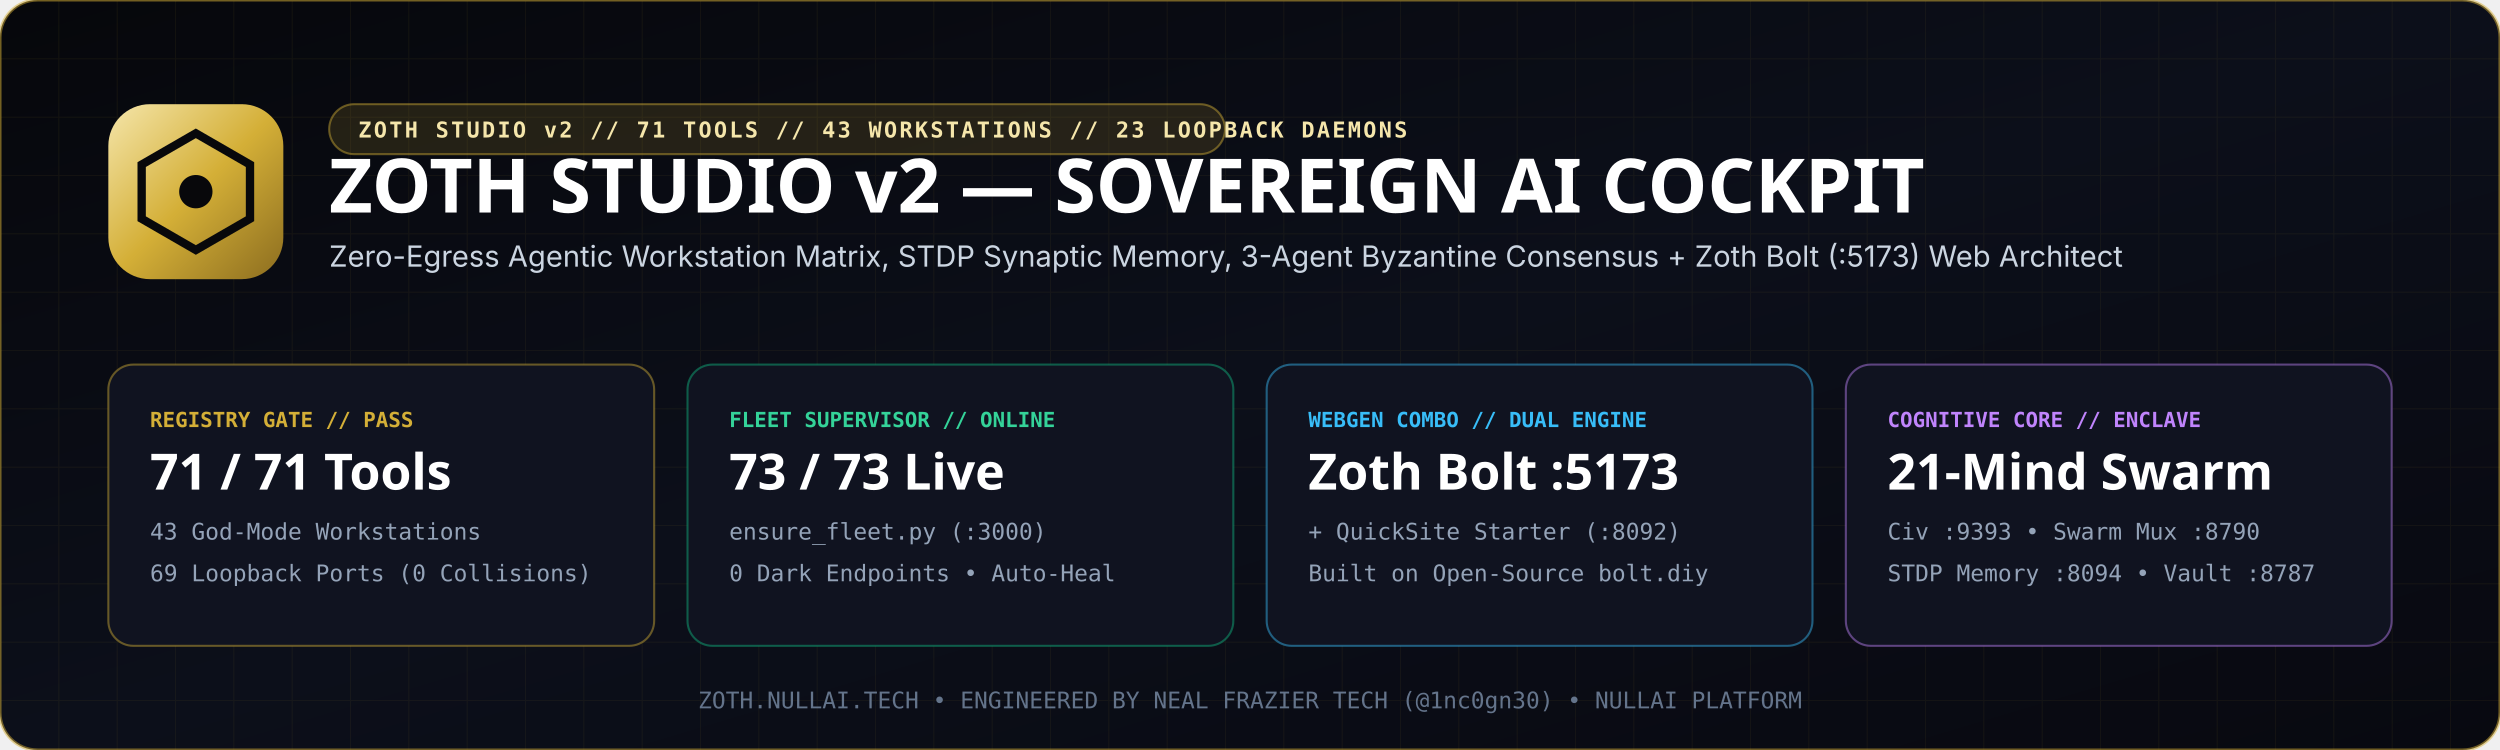
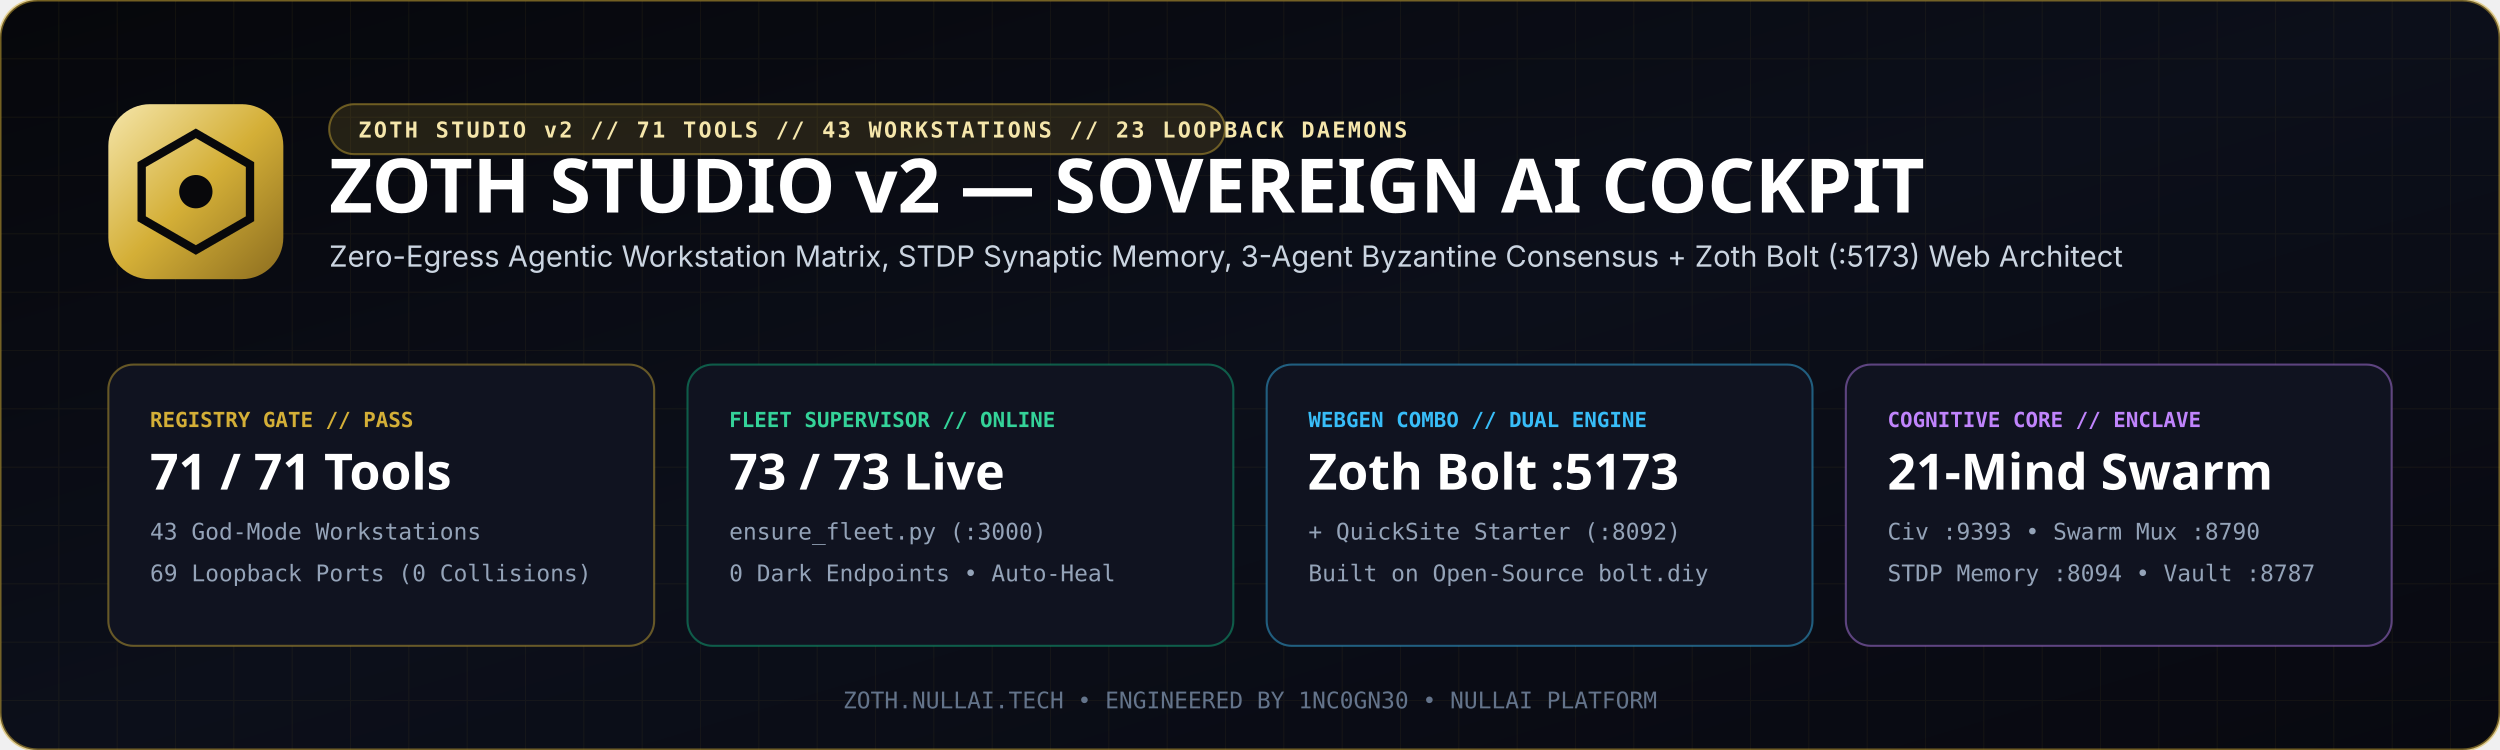
<svg xmlns="http://www.w3.org/2000/svg" viewBox="0 0 1200 360" width="100%" height="100%">
  <defs>
    <linearGradient id="stBg" x1="0%" y1="0%" x2="100%" y2="100%">
      <stop offset="0%" stop-color="#06070B" />
      <stop offset="50%" stop-color="#0C0F1A" />
      <stop offset="100%" stop-color="#080910" />
    </linearGradient>
    <linearGradient id="stGold" x1="0%" y1="0%" x2="100%" y2="100%">
      <stop offset="0%" stop-color="#F5E6AB" />
      <stop offset="50%" stop-color="#D4AF37" />
      <stop offset="100%" stop-color="#8C6D1F" />
    </linearGradient>
    <pattern id="stGrid" width="28" height="28" patternUnits="userSpaceOnUse">
      <path d="M 28 0 L 0 0 0 28" fill="none" stroke="rgba(212,175,55,0.06)" stroke-width="1" />
    </pattern>
  </defs>
  <rect width="1200" height="360" rx="18" fill="url(#stBg)" stroke="#D4AF37" stroke-opacity="0.5" stroke-width="1.5" />
  <rect width="1200" height="360" rx="18" fill="url(#stGrid)" />
  <g transform="translate(52, 50)">
    <rect width="84" height="84" rx="20" fill="url(#stGold)" />
    <polygon points="42,14 68,29 68,55 42,70 16,55 16,29" fill="none" stroke="#08080B" stroke-width="4" />
    <circle cx="42" cy="42" r="8" fill="#08080B" />
  </g>
  <g transform="translate(158, 62)">
    <rect x="0" y="-12" width="430" height="24" rx="12" fill="rgba(212,175,55,0.14)" stroke="#D4AF37" stroke-opacity="0.45" />
    <text x="14" y="4" fill="#F5E6AB" font-family="JetBrains Mono, monospace" font-size="10.5" font-weight="700" letter-spacing="1.1">ZOTH STUDIO v2 // 71 TOOLS // 43 WORKSTATIONS // 23 LOOPBACK DAEMONS</text>
    <text x="0" y="40" fill="#FFFFFF" font-family="Syne, Space Grotesk, sans-serif" font-size="36" font-weight="800">ZOTH STUDIO v2 — SOVEREIGN AI COCKPIT</text>
    <text x="0" y="66" fill="#CBD5E1" font-family="Inter, sans-serif" font-size="14">Zero-Egress Agentic Workstation Matrix, STDP Synaptic Memory, 3-Agent Byzantine Consensus + Zoth Bolt (:5173) Web Architect</text>
  </g>
  <g transform="translate(52, 175)">
    <rect x="0" y="0" width="262" height="135" rx="12" fill="#101320" stroke="#D4AF37" stroke-opacity="0.45" />
    <text x="20" y="30" fill="#D4AF37" font-family="JetBrains Mono, monospace" font-size="10" font-weight="700">REGISTRY GATE // PASS</text>
    <text x="20" y="60" fill="#FFFFFF" font-family="Space Grotesk, sans-serif" font-size="24" font-weight="800">71 / 71 Tools</text>
    <text x="20" y="84" fill="#94A3B8" font-family="JetBrains Mono, monospace" font-size="11">43 God-Mode Workstations</text>
    <text x="20" y="104" fill="#94A3B8" font-family="JetBrains Mono, monospace" font-size="11">69 Loopback Ports (0 Collisions)</text>
    <rect x="278" y="0" width="262" height="135" rx="12" fill="#101320" stroke="#10B981" stroke-opacity="0.45" />
    <text x="298" y="30" fill="#34D399" font-family="JetBrains Mono, monospace" font-size="10" font-weight="700">FLEET SUPERVISOR // ONLINE</text>
    <text x="298" y="60" fill="#FFFFFF" font-family="Space Grotesk, sans-serif" font-size="24" font-weight="800">73 / 73 Live</text>
    <text x="298" y="84" fill="#94A3B8" font-family="JetBrains Mono, monospace" font-size="11">ensure_fleet.py (:3000)</text>
    <text x="298" y="104" fill="#94A3B8" font-family="JetBrains Mono, monospace" font-size="11">0 Dark Endpoints • Auto-Heal</text>
    <rect x="556" y="0" width="262" height="135" rx="12" fill="#101320" stroke="#38BDF8" stroke-opacity="0.45" />
    <text x="576" y="30" fill="#38BDF8" font-family="JetBrains Mono, monospace" font-size="10" font-weight="700">WEBGEN COMBO // DUAL ENGINE</text>
    <text x="576" y="60" fill="#FFFFFF" font-family="Space Grotesk, sans-serif" font-size="24" font-weight="800">Zoth Bolt :5173</text>
    <text x="576" y="84" fill="#94A3B8" font-family="JetBrains Mono, monospace" font-size="11">+ QuickSite Starter (:8092)</text>
    <text x="576" y="104" fill="#94A3B8" font-family="JetBrains Mono, monospace" font-size="11">Built on Open-Source bolt.diy</text>
    <rect x="834" y="0" width="262" height="135" rx="12" fill="#101320" stroke="#C084FC" stroke-opacity="0.45" />
    <text x="854" y="30" fill="#C084FC" font-family="JetBrains Mono, monospace" font-size="10" font-weight="700">COGNITIVE CORE // ENCLAVE</text>
    <text x="854" y="60" fill="#FFFFFF" font-family="Space Grotesk, sans-serif" font-size="24" font-weight="800">21-Mind Swarm</text>
    <text x="854" y="84" fill="#94A3B8" font-family="JetBrains Mono, monospace" font-size="11">Civ :9393 • Swarm Mux :8790</text>
    <text x="854" y="104" fill="#94A3B8" font-family="JetBrains Mono, monospace" font-size="11">STDP Memory :8094 • Vault :8787</text>
  </g>
  <text x="600" y="340" text-anchor="middle" fill="#64748B" font-family="JetBrains Mono, monospace" font-size="11">
-     ZOTH.NULLAI.TECH  •  ENGINEERED BY NEAL FRAZIER TECH (@1nc0gn30)  •  NULLAI PLATFORM
+     ZOTH.NULLAI.TECH  •  ENGINEERED BY 1NC0GN30  •  NULLAI PLATFORM
  </text>
</svg>
